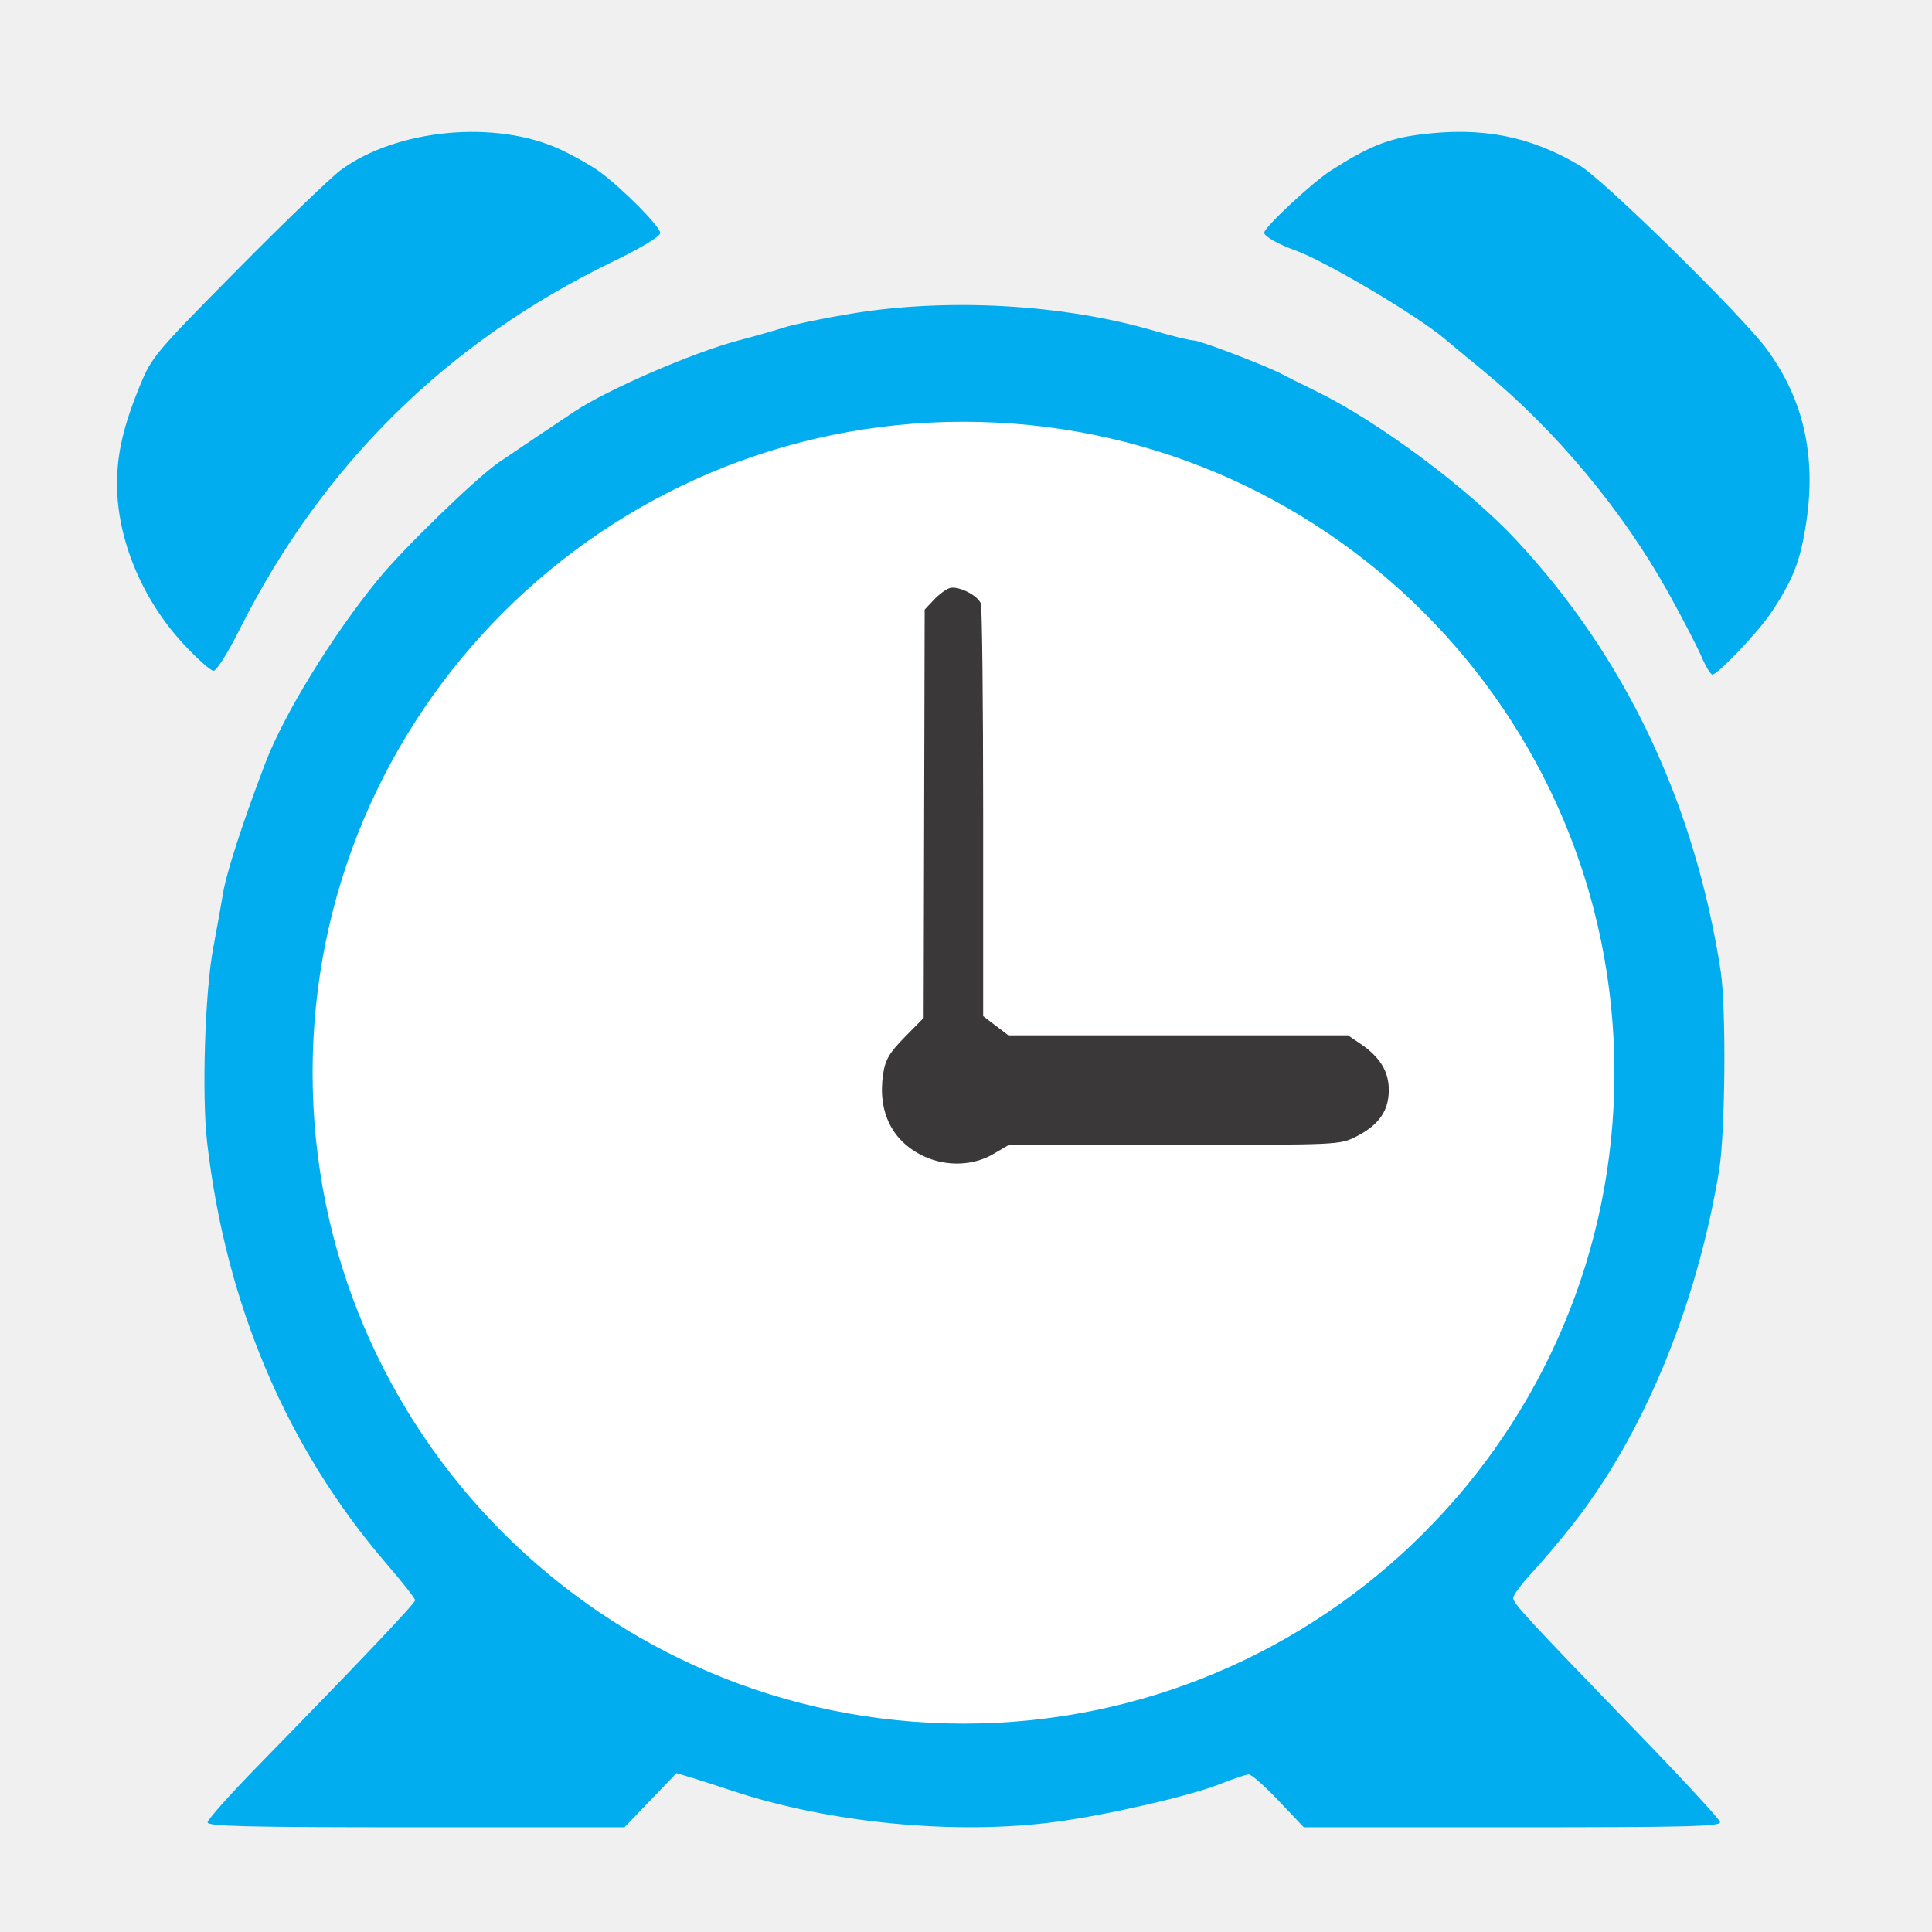
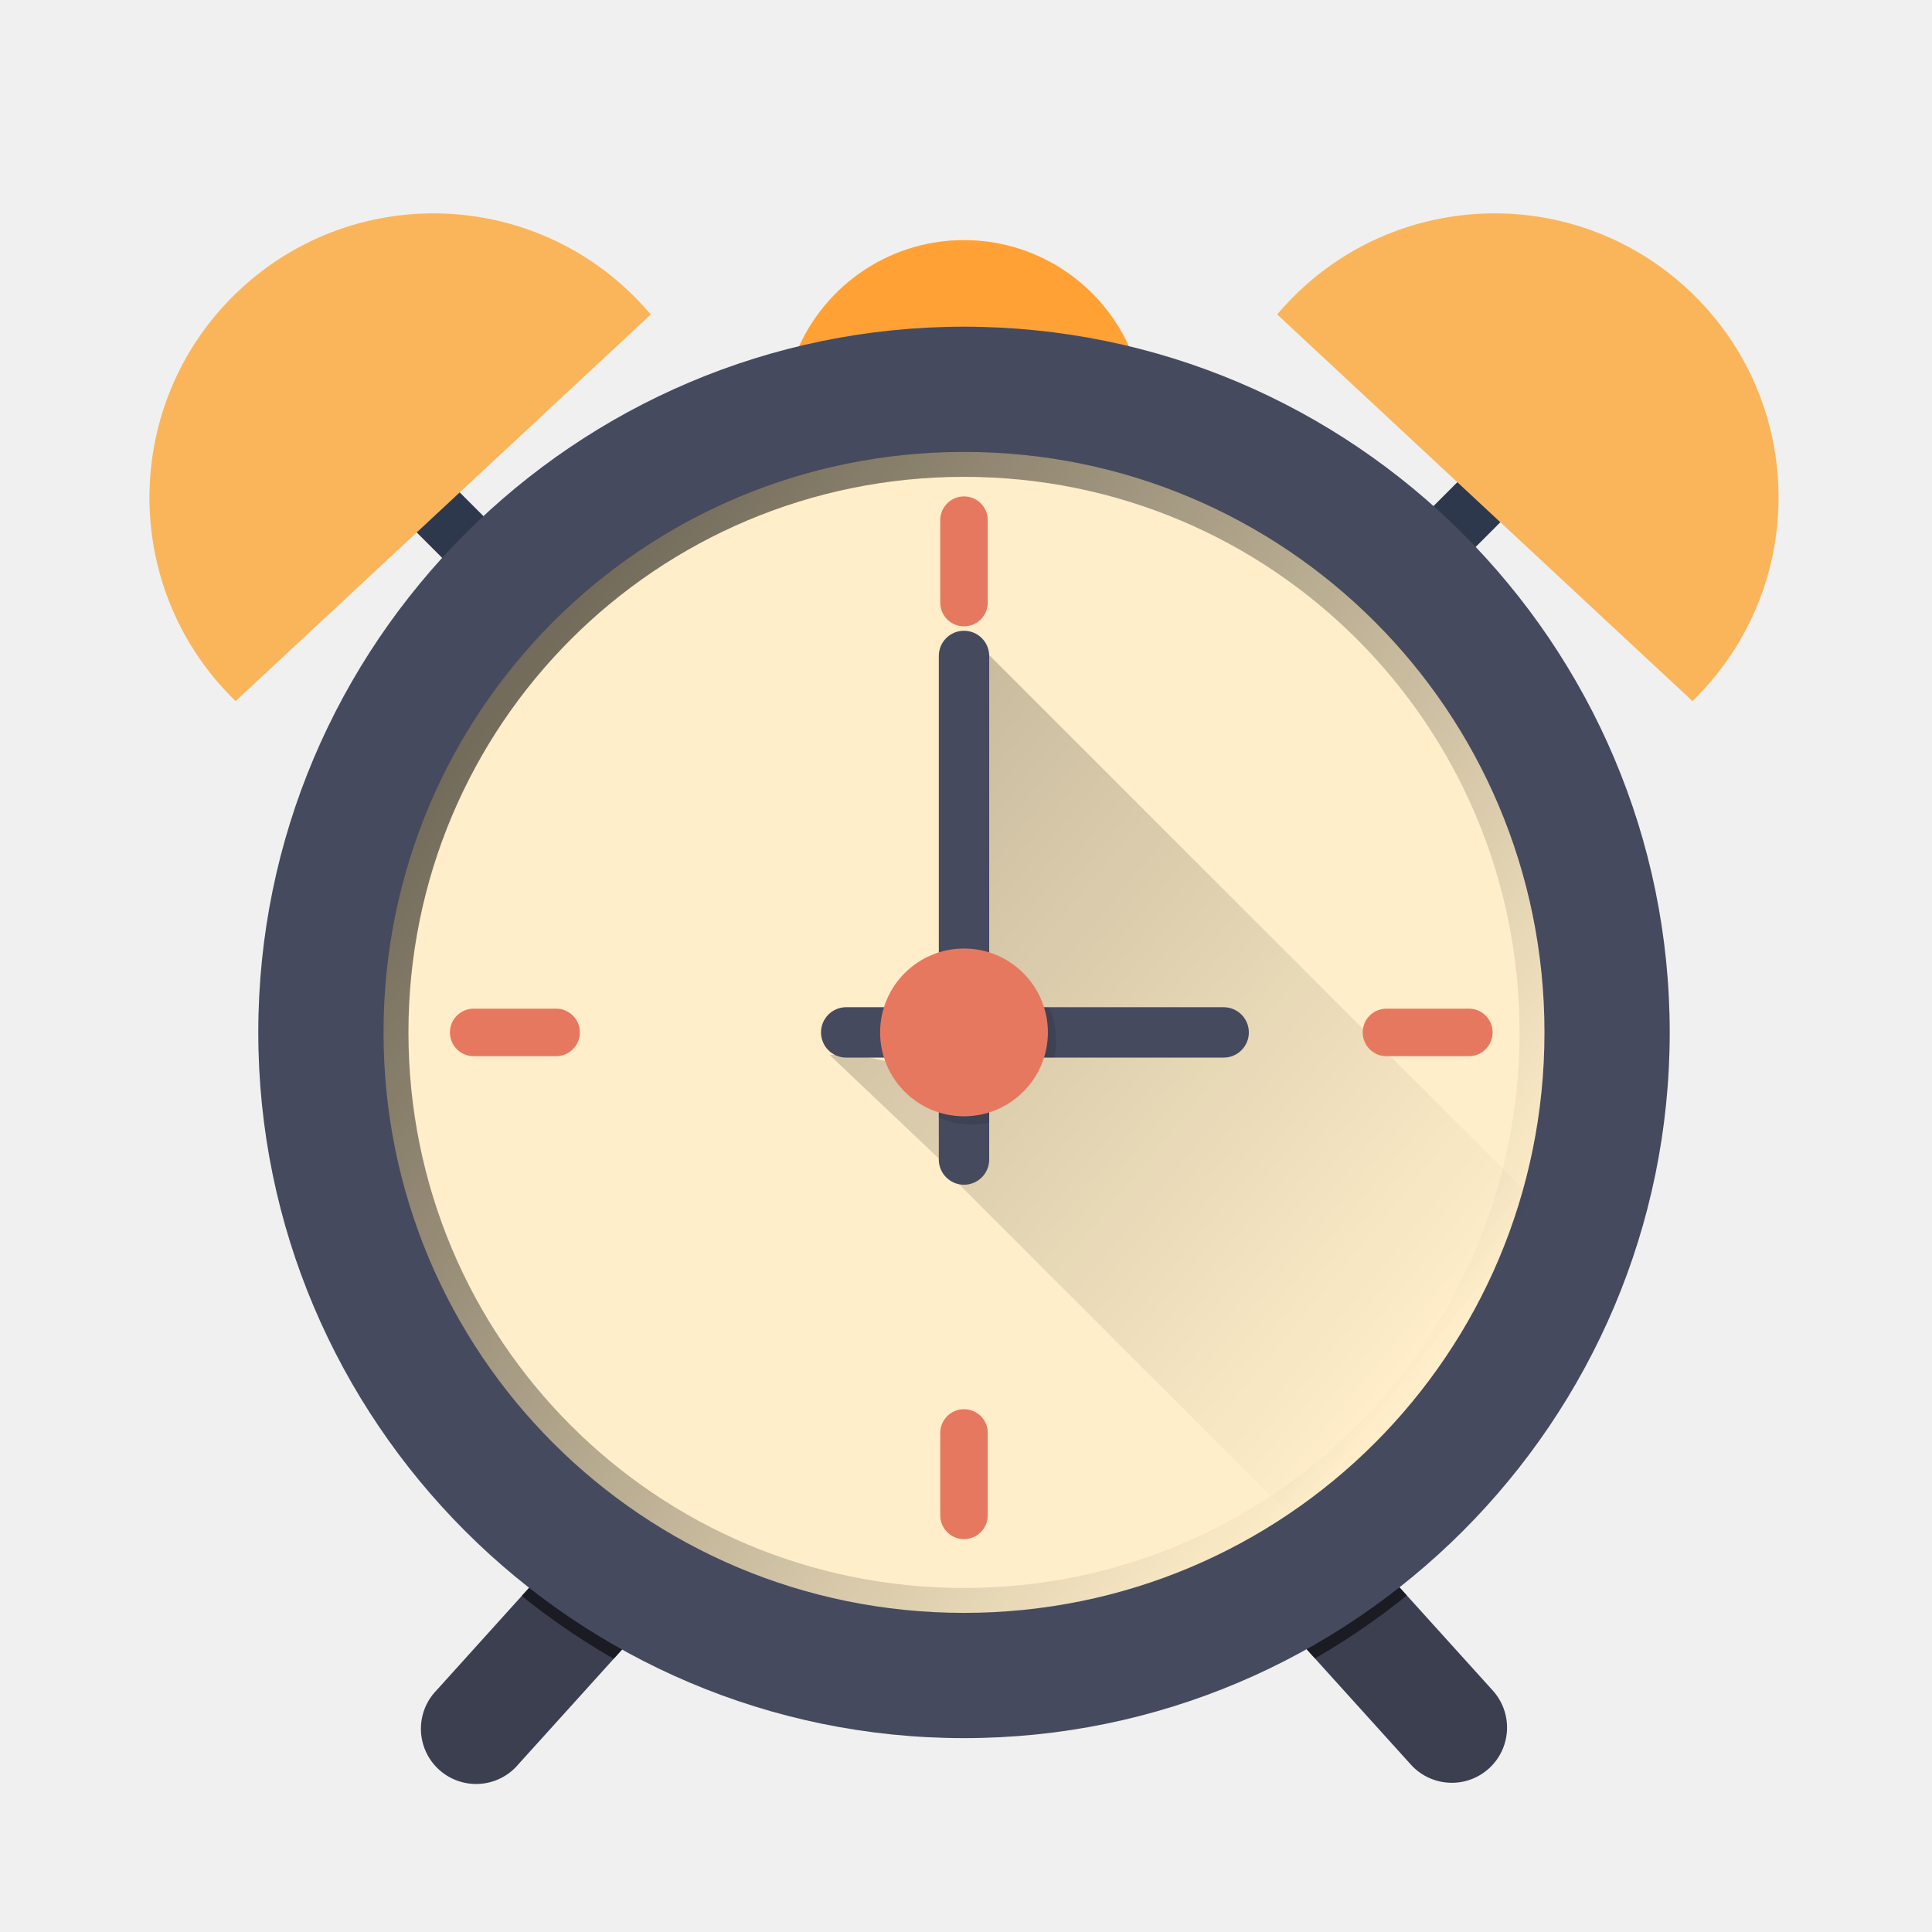
- <svg xmlns="http://www.w3.org/2000/svg" id="svg2" version="1.1" width="512" height="512">
-   <defs id="defs6" />
-   <path style="fill:#01adee" d="m 55.016,482.942 c 0,-0.717 5.963,-7.409 13.25,-14.87 27.201,-27.849 41.75,-43.183 41.75,-44.003 0,-0.465 -3.388,-4.778 -7.528,-9.584 -26.442,-30.695 -42.621,-68.674 -47.596,-111.726 -1.44,-12.465 -0.582,-39.901 1.611,-51.513 0.883,-4.675 2.054,-11.2 2.602,-14.5 0.933,-5.62 5.368,-19.269 11.271,-34.687 4.904,-12.808 17.647,-33.561 29.684,-48.343 6.739,-8.276 26.11,-27.066 32.198,-31.232 2.342,-1.602 7.183,-4.87 10.758,-7.26 3.575,-2.391 7.705,-5.154 9.179,-6.14 8.607,-5.761 31.467,-15.679 43.377,-18.819 4.369,-1.152 9.969,-2.744 12.444,-3.536 2.475,-0.793 10.35,-2.411 17.5,-3.597 25.708,-4.262 56.328,-2.522 80.5,4.576 4.675,1.373 9.332,2.505 10.349,2.517 1.707,0.019 19.394,6.784 23.401,8.951 0.962,0.52 5.124,2.598 9.249,4.617 16.393,8.025 40.004,25.616 52.804,39.339 28.91,30.995 47.246,69.624 54.17,114.114 1.505,9.673 1.244,42.978 -0.416,53 -5.963,36.001 -20.089,70.064 -38.982,94 -3.256,4.125 -8.092,9.836 -10.748,12.69 -2.655,2.855 -4.828,5.803 -4.828,6.552 0,1.442 3.509,5.234 34.816,37.62 10.826,11.199 19.829,20.986 20.007,21.75 0.273,1.172 -8.31,1.388 -55,1.388 l -55.323,0 -6.635,-7 c -3.649,-3.85 -7.214,-7 -7.922,-7 -0.708,0 -4.115,1.132 -7.572,2.515 -7.847,3.139 -29.507,8.145 -43.371,10.024 -26.55,3.597 -60.177,0.384 -86,-8.218 -4.125,-1.374 -9.129,-2.986 -11.12,-3.581 l -3.62,-1.083 -6.893,7.172 -6.893,7.172 -55.237,0 c -44.745,0 -55.237,-0.248 -55.237,-1.304 z" id="path3001" />
-   <path style="fill:#01adee" d="m 450.913,174.019 c -1.117,-2.612 -5.023,-10.15 -8.678,-16.75 -12.063,-21.777 -29.973,-43.273 -49.195,-59.045 -4.662,-3.825 -9.162,-7.545 -10,-8.268 -7.098,-6.115 -31.86,-20.806 -39.775,-23.599 -4.403,-1.553 -8.249,-3.736 -8.249,-4.68 0,-1.427 12.768,-13.338 17.634,-16.451 9.99,-6.39 15.176,-8.489 23.646,-9.569 16.451,-2.098 29.15,0.374 42.428,8.257 6.288,3.734 42.831,39.608 49.39,48.487 9.797,13.261 13.238,28.247 10.565,46.016 -1.556,10.346 -3.552,15.41 -9.593,24.344 -3.338,4.935 -13.905,16.008 -15.277,16.008 -0.475,0 -1.778,-2.138 -2.895,-4.75 z" id="path2995" />
-   <path style="fill:#01adee" d="m 48.584,170.62 c -10.966,-11.844 -17.568,-27.76 -17.568,-42.351 0,-8.182 1.736,-15.577 6.186,-26.354 3.033,-7.344 4.048,-8.547 25.736,-30.48 12.418,-12.559 24.719,-24.412 27.335,-26.34 14.886,-10.97 41.232,-13.433 58.295,-5.448 3.54,1.657 8.127,4.245 10.192,5.751 6.111,4.457 16.26,14.692 16.205,16.342 -0.032,0.948 -4.876,3.869 -12.75,7.687 -43.857,21.267 -76.921,53.918 -98.823,97.589 -2.995,5.972 -6.015,10.753 -6.791,10.753 -0.769,0 -4.377,-3.217 -8.017,-7.149 z" id="path2986" />
-   <path style="fill:#ffffff;fill-opacity:1;fill-rule:evenodd;stroke:none" id="path3003" d="m 500.104,332.515 a 172.582,165.679 0 1 1 -345.164,0 172.582,165.679 0 1 1 345.164,0 z" transform="matrix(0.9995249,0,0,1.041172,-72.0273,-61.9312)" />
-   <path id="path2984" d="m 245.041,306.517 c -8.551,-3.885 -12.52,-11.794 -11,-21.925 0.562,-3.751 1.646,-5.598 5.714,-9.736 l 5.02,-5.107 0.137,-54.102 0.137,-54.102 2.408,-2.564 c 1.324,-1.41 3.215,-2.82 4.2,-3.133 2.203,-0.699 7.425,1.877 8.271,4.079 0.342,0.89 0.621,25.859 0.621,55.486 l 0,53.867 3.344,2.551 3.344,2.551 45.008,0 45.008,0 3.306,2.25 c 5.175,3.522 7.49,7.308 7.49,12.25 0,5.473 -2.627,9.239 -8.558,12.269 -4.422,2.259 -4.63,2.268 -48.196,2.21 l -43.754,-0.058 -4.334,2.54 c -5.266,3.086 -12.285,3.347 -18.167,0.675 z" style="fill:#3b383a" />
+ <svg xmlns="http://www.w3.org/2000/svg" xmlns:xlink="http://www.w3.org/1999/xlink" width="512" height="512" id="svg3078" version="1.1">
+   <defs id="defs3080">
+     <linearGradient id="linearGradient3962">
+       <stop style="stop-color:#000000;stop-opacity:1;" offset="0" id="stop3964" />
+       <stop style="stop-color:#000000;stop-opacity:0;" offset="1" id="stop3966" />
+     </linearGradient>
+     <linearGradient id="linearGradient3952">
+       <stop style="stop-color:#000000;stop-opacity:0.574" offset="0" id="stop3954" />
+       <stop style="stop-color:#000000;stop-opacity:0;" offset="1" id="stop3956" />
+     </linearGradient>
+     <linearGradient id="linearGradient3895">
+       <stop style="stop-color:#000000;stop-opacity:1;" offset="0" id="stop3897" />
+       <stop style="stop-color:#000000;stop-opacity:0;" offset="1" id="stop3899" />
+     </linearGradient>
+     <linearGradient xlink:href="#linearGradient4335" id="linearGradient4306" x1="118.166" y1="195.508" x2="123.313" y2="-3.516" gradientUnits="userSpaceOnUse" />
+     <linearGradient id="linearGradient4335">
+       <stop style="stop-color:#981fe7;stop-opacity:1" offset="0" id="stop4338" />
+       <stop style="stop-color:#db50c8;stop-opacity:1" offset="1" id="stop4340" />
+     </linearGradient>
+     <clipPath clipPathUnits="userSpaceOnUse" id="clipPath3881">
+       <path transform="translate(18.64191,-13.75644)" d="m 38.312,40.087 a 22.627,22.627 0 1 1 -45.255,0 22.627,22.627 0 1 1 45.255,0 z" id="path3883" style="fill:#f45dc6;fill-opacity:1;fill-rule:evenodd;stroke:none" />
+     </clipPath>
+     <clipPath clipPathUnits="userSpaceOnUse" id="clipPath3995">
+       <path id="path3997" d="m 281.138,179.045 a 5.401,5.401 0 0 0 -5.312,5.469 l 0,75.312 -19.875,0 a 5.406,5.406 0 1 0 0,10.812 l 19.875,0 0,21.875 a 5.406,5.406 0 0 0 10.812,0 l 0,-21.875 50.312,0 a 5.406,5.406 0 0 0 0,-10.812 l -50.312,0 0,-75.312 a 5.401,5.401 0 0 0 -5.5,-5.469 z" style="font-size:medium;font-style:normal;font-variant:normal;font-weight:normal;font-stretch:normal;text-indent:0;text-align:start;text-decoration:none;line-height:normal;letter-spacing:normal;word-spacing:normal;text-transform:none;direction:ltr;block-progression:tb;writing-mode:lr-tb;text-anchor:start;baseline-shift:baseline;color:#000000;fill:#464a5e;fill-opacity:1;stroke:none;stroke-width:10.8;marker:none;visibility:visible;display:inline;overflow:visible;enable-background:accumulate;font-family:Sans;-inkscape-font-specification:Sans" />
+     </clipPath>
+     <clipPath clipPathUnits="userSpaceOnUse" id="clipPath4017">
+       <path id="path4019" d="m 210.447,-78.188 a 11.851,11.851 0 0 0 -9.156,4.031 l -26.375,29.219 a 11.851,11.851 0 1 0 17.562,15.875 l 26.406,-29.219 a 11.851,11.851 0 0 0 -8.438,-19.906 z m 154.969,0 a 11.851,11.851 0 0 0 -8.094,19.906 l 26.406,29.219 a 11.851,11.851 0 1 0 17.594,-15.875 l -26.406,-29.219 a 11.851,11.851 0 0 0 -9.5,-4.031 z" style="font-size:medium;font-style:normal;font-variant:normal;font-weight:normal;font-stretch:normal;text-indent:0;text-align:start;text-decoration:none;line-height:normal;letter-spacing:normal;word-spacing:normal;text-transform:none;direction:ltr;block-progression:tb;writing-mode:lr-tb;text-anchor:start;baseline-shift:baseline;color:#000000;fill:#3c3f50;fill-opacity:1;stroke:none;stroke-width:23.7;marker:none;visibility:visible;display:inline;overflow:visible;enable-background:accumulate;font-family:Sans;-inkscape-font-specification:Sans" />
+     </clipPath>
+     <linearGradient xlink:href="#linearGradient3962" id="linearGradient4044" gradientUnits="userSpaceOnUse" x1="24.062" y1="-377" x2="377.938" y2="-101" />
+     <linearGradient xlink:href="#linearGradient3952" id="linearGradient4046" gradientUnits="userSpaceOnUse" x1="31.82" y1="40.221" x2="387.141" y2="332.963" />
+     <linearGradient xlink:href="#linearGradient3962" id="linearGradient4097" gradientUnits="userSpaceOnUse" x1="24.062" y1="-377" x2="377.938" y2="-101" />
+     <linearGradient xlink:href="#linearGradient3952" id="linearGradient4099" gradientUnits="userSpaceOnUse" x1="31.82" y1="40.221" x2="387.141" y2="332.963" />
+   </defs>
+   <g id="layer1" transform="translate(0,448)">
+     <g id="g4076" transform="matrix(1.234978,0,0,1.234978,-98.37858,55.3058)">
+       <path id="path4052" d="m 286.523,-356.02 c -16.756,0 -31.03,10.611 -36.5,25.469 l 73,0 c -5.47,-14.857 -19.744,-25.469 -36.5,-25.469 z" style="fill:#ffa135;fill-opacity:1;fill-rule:evenodd;stroke:none" />
+       <g id="g4057">
+         <path style="fill:none;stroke:#2d384c;stroke-width:12.6;stroke-linecap:butt;stroke-linejoin:miter;stroke-miterlimit:4;stroke-opacity:1;stroke-dasharray:none" d="m 404.465,140.769 -20.86,20.86" id="path4048" transform="translate(0,-448)" />
+         <path style="fill:none;stroke:#2d384c;stroke-width:12.6;stroke-linecap:butt;stroke-linejoin:miter;stroke-miterlimit:4;stroke-opacity:1;stroke-dasharray:none" d="m 164.756,141.476 24.395,24.395" id="path4050" transform="translate(0,-448)" />
+         <g id="g4029" transform="translate(-1.477111,0)">
+           <path id="path3999" d="m 210.447,-78.188 a 11.851,11.851 0 0 0 -9.156,4.031 l -26.375,29.219 a 11.851,11.851 0 1 0 17.562,15.875 l 26.406,-29.219 a 11.851,11.851 0 0 0 -8.438,-19.906 z m 154.969,0 a 11.851,11.851 0 0 0 -8.094,19.906 l 26.406,29.219 a 11.851,11.851 0 1 0 17.594,-15.875 l -26.406,-29.219 a 11.851,11.851 0 0 0 -9.5,-4.031 z" style="font-size:medium;font-style:normal;font-variant:normal;font-weight:normal;font-stretch:normal;text-indent:0;text-align:start;text-decoration:none;line-height:normal;letter-spacing:normal;word-spacing:normal;text-transform:none;direction:ltr;block-progression:tb;writing-mode:lr-tb;text-anchor:start;baseline-shift:baseline;color:#000000;fill:#3c3f50;fill-opacity:1;stroke:none;stroke-width:23.7;marker:none;visibility:visible;display:inline;overflow:visible;enable-background:accumulate;font-family:Sans;-inkscape-font-specification:Sans" />
+           <path style="fill:#ffeec9;fill-opacity:1;fill-rule:evenodd;stroke:none" id="path3932" d="m 426,262 c 0,76.215 -61.785,138 -138,138 -76.215,0 -138,-61.785 -138,-138 0,-76.215 61.785,-138 138,-138 76.215,0 138,61.785 138,138 z" transform="translate(0,-448)" />
+           <path style="font-size:medium;font-style:normal;font-variant:normal;font-weight:normal;font-stretch:normal;text-indent:0;text-align:start;text-decoration:none;line-height:normal;letter-spacing:normal;word-spacing:normal;text-transform:none;direction:ltr;block-progression:tb;writing-mode:lr-tb;text-anchor:start;baseline-shift:baseline;color:#000000;fill:url(#linearGradient4097);fill-opacity:1;fill-rule:evenodd;stroke:none;stroke-width:26.9;marker:none;visibility:visible;display:inline;overflow:visible;enable-background:accumulate;font-family:Sans;-inkscape-font-specification:Sans" d="m 288,-330.938 c -79.901,0 -144.938,65.037 -144.938,144.938 0,79.901 65.037,144.938 144.938,144.938 79.901,0 144.938,-65.037 144.938,-144.938 0,-79.901 -65.037,-144.938 -144.938,-144.938 z m 0,25.721 c 65.987,0 119.216,53.229 119.216,119.216 0,65.987 -53.229,119.216 -119.216,119.216 -65.987,0 -119.216,-53.229 -119.216,-119.216 0,-65.987 53.229,-119.216 119.216,-119.216 z" id="path3960" />
+           <path clip-path="url(#clipPath4017)" style="font-size:medium;font-style:normal;font-variant:normal;font-weight:normal;font-stretch:normal;text-indent:0;text-align:start;text-decoration:none;line-height:normal;letter-spacing:normal;word-spacing:normal;text-transform:none;direction:ltr;block-progression:tb;writing-mode:lr-tb;text-anchor:start;baseline-shift:baseline;color:#000000;fill:#000000;fill-opacity:0.57;fill-rule:evenodd;stroke:none;stroke-width:26.9;marker:none;visibility:visible;display:inline;overflow:visible;enable-background:accumulate;font-family:Sans;-inkscape-font-specification:Sans" d="m 288,-334.438 c -83.484,0 -151.438,67.953 -151.438,151.438 0,83.484 67.953,151.438 151.438,151.438 83.484,0 151.438,-67.953 151.438,-151.438 0,-83.484 -67.953,-151.438 -151.438,-151.438 z m 0,26.875 c 68.946,0 124.562,55.616 124.562,124.562 0,68.946 -55.616,124.562 -124.562,124.562 -68.946,0 -124.562,-55.616 -124.562,-124.562 0,-68.946 55.616,-124.562 124.562,-124.562 z" id="path4012" />
+           <path id="path3930" d="m 288,-337.438 c -83.484,0 -151.438,67.953 -151.438,151.438 0,83.484 67.953,151.438 151.438,151.438 83.484,0 151.438,-67.953 151.438,-151.438 0,-83.484 -67.953,-151.438 -151.438,-151.438 z m 0,26.875 c 68.946,0 124.562,55.616 124.562,124.562 0,68.946 -55.616,124.562 -124.562,124.562 -68.946,0 -124.562,-55.616 -124.562,-124.562 0,-68.946 55.616,-124.562 124.562,-124.562 z" style="font-size:medium;font-style:normal;font-variant:normal;font-weight:normal;font-stretch:normal;text-indent:0;text-align:start;text-decoration:none;line-height:normal;letter-spacing:normal;word-spacing:normal;text-transform:none;direction:ltr;block-progression:tb;writing-mode:lr-tb;text-anchor:start;baseline-shift:baseline;color:#000000;fill:#464a5e;fill-opacity:1;fill-rule:evenodd;stroke:none;stroke-width:26.9;marker:none;visibility:visible;display:inline;overflow:visible;enable-background:accumulate;font-family:Sans;-inkscape-font-specification:Sans" />
+           <path transform="translate(0,-448)" id="path3946" d="m 434.517,322.142 -145.31,-145.31 -2.475,94.752 -22.928,-5.061 -4.596,0.354 24.342,23.092 3.359,4.596 35.355,35.355 72.908,72.908 z" style="fill:url(#linearGradient4099);fill-opacity:1;stroke:none" />
+           <path id="path3942" transform="translate(0,-448)" d="m 287.906,175.812 a 5.401,5.401 0 0 0 -5.312,5.469 l 0,75.312 -19.875,0 a 5.406,5.406 0 0 0 0,10.812 l 19.875,0 0,21.875 a 5.406,5.406 0 0 0 10.812,0 l 0,-21.875 50.312,0 a 5.406,5.406 0 0 0 0,-10.812 l -50.312,0 0,-75.312 a 5.401,5.401 0 0 0 -5.5,-5.469 z" style="font-size:medium;font-style:normal;font-variant:normal;font-weight:normal;font-stretch:normal;text-indent:0;text-align:start;text-decoration:none;line-height:normal;letter-spacing:normal;word-spacing:normal;text-transform:none;direction:ltr;block-progression:tb;writing-mode:lr-tb;text-anchor:start;baseline-shift:baseline;color:#000000;fill:#464a5e;fill-opacity:1;stroke:none;stroke-width:10.8;marker:none;visibility:visible;display:inline;overflow:visible;enable-background:accumulate;font-family:Sans;-inkscape-font-specification:Sans" />
+           <path clip-path="url(#clipPath3995)" style="fill:#000000;fill-opacity:0.115;fill-rule:evenodd;stroke:none" id="path3978" d="m 301,267 c 0,9.941 -8.059,18 -18,18 -9.941,0 -18,-8.059 -18,-18 0,-9.941 8.059,-18 18,-18 9.941,0 18,8.059 18,18 z" transform="translate(6.767767,-451.2322)" />
+           <path transform="translate(5,-453)" d="m 301,267 c 0,9.941 -8.059,18 -18,18 -9.941,0 -18,-8.059 -18,-18 0,-9.941 8.059,-18 18,-18 9.941,0 18,8.059 18,18 z" id="path3940" style="fill:#e77860;fill-opacity:1;fill-rule:evenodd;stroke:none" />
+           <path id="path3970" d="m 288,-295.917 0,17.678" style="fill:none;stroke:#e77860;stroke-width:10.2;stroke-linecap:round;stroke-linejoin:miter;stroke-miterlimit:4;stroke-opacity:1;stroke-dasharray:none" />
+           <path style="fill:none;stroke:#e77860;stroke-width:10.2;stroke-linecap:round;stroke-linejoin:miter;stroke-miterlimit:4;stroke-opacity:1;stroke-dasharray:none" d="m 288,-100.049 0,17.678" id="path3972" />
+           <path id="path3974" d="m 200.465,-186 -17.678,0" style="fill:none;stroke:#e77860;stroke-width:10.2;stroke-linecap:round;stroke-linejoin:miter;stroke-miterlimit:4;stroke-opacity:1;stroke-dasharray:none" />
+           <path style="fill:none;stroke:#e77860;stroke-width:10.2;stroke-linecap:round;stroke-linejoin:miter;stroke-miterlimit:4;stroke-opacity:1;stroke-dasharray:none" d="m 396.333,-186 -17.678,0" id="path3976" />
+         </g>
+         <path style="fill:#fab55b;fill-opacity:1;fill-rule:evenodd;stroke:none" d="m 171.938,-361.75 c -14.626,0.177 -29.233,5.59 -40.781,16.344 -24.635,22.941 -26.035,61.49 -3.094,86.125 0.695,0.747 1.433,1.484 2.156,2.188 l 89.094,-82.969 c -0.651,-0.771 -1.336,-1.535 -2.031,-2.281 -12.188,-13.087 -28.767,-19.607 -45.344,-19.406 z m 229.188,0 c -16.576,-0.201 -33.187,6.319 -45.375,19.406 -0.695,0.747 -1.381,1.51 -2.031,2.281 l 89.125,82.969 c 0.723,-0.704 1.43,-1.441 2.125,-2.188 22.941,-24.635 21.573,-63.184 -3.062,-86.125 -11.548,-10.754 -26.155,-16.167 -40.781,-16.344 z" id="path4021" />
+       </g>
+     </g>
+   </g>
</svg>
